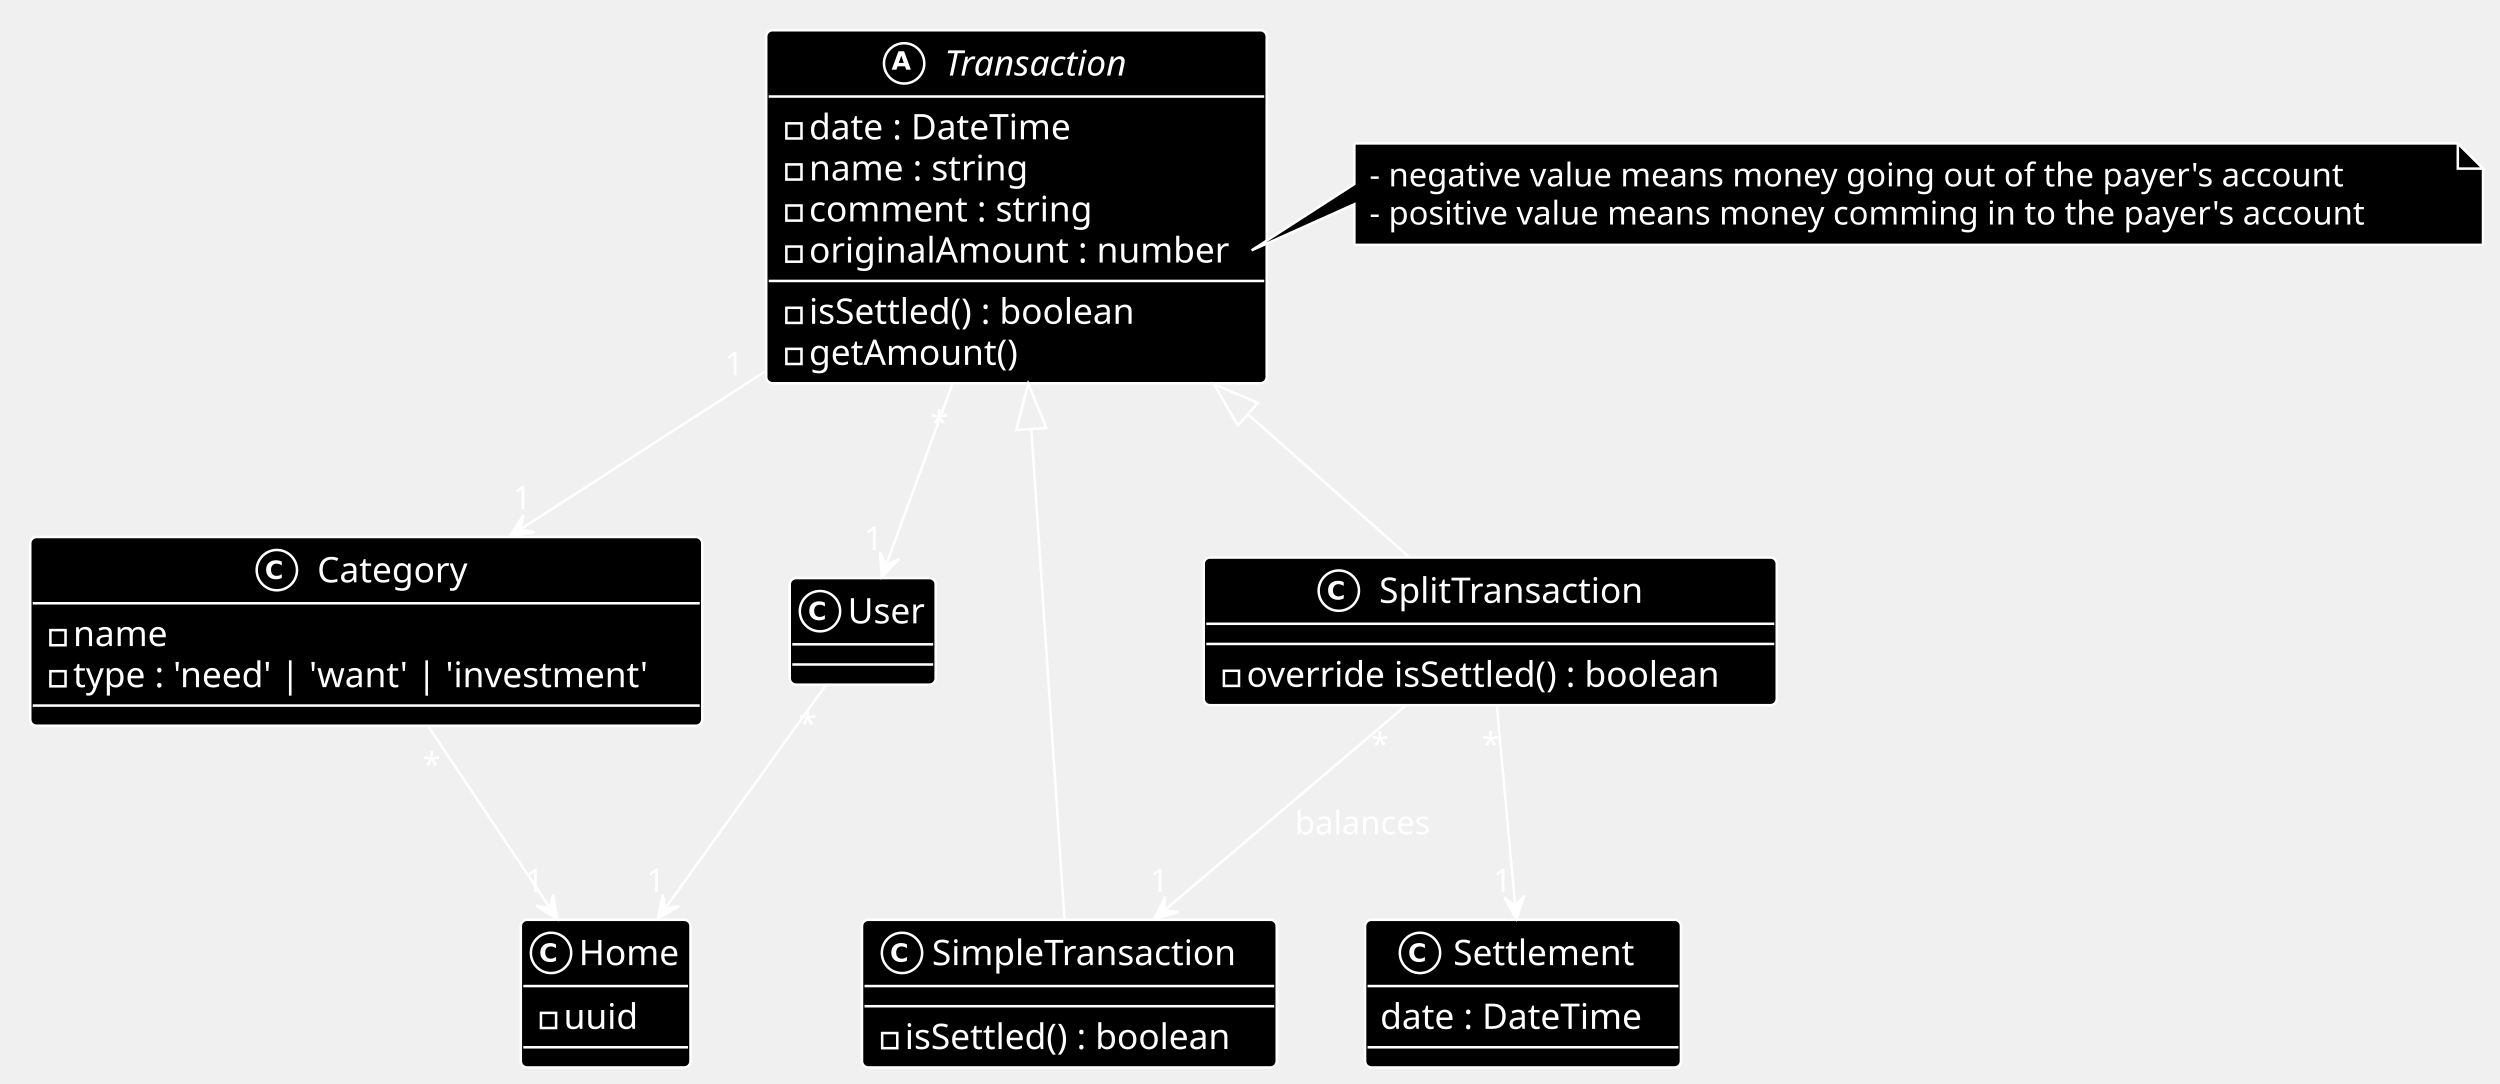
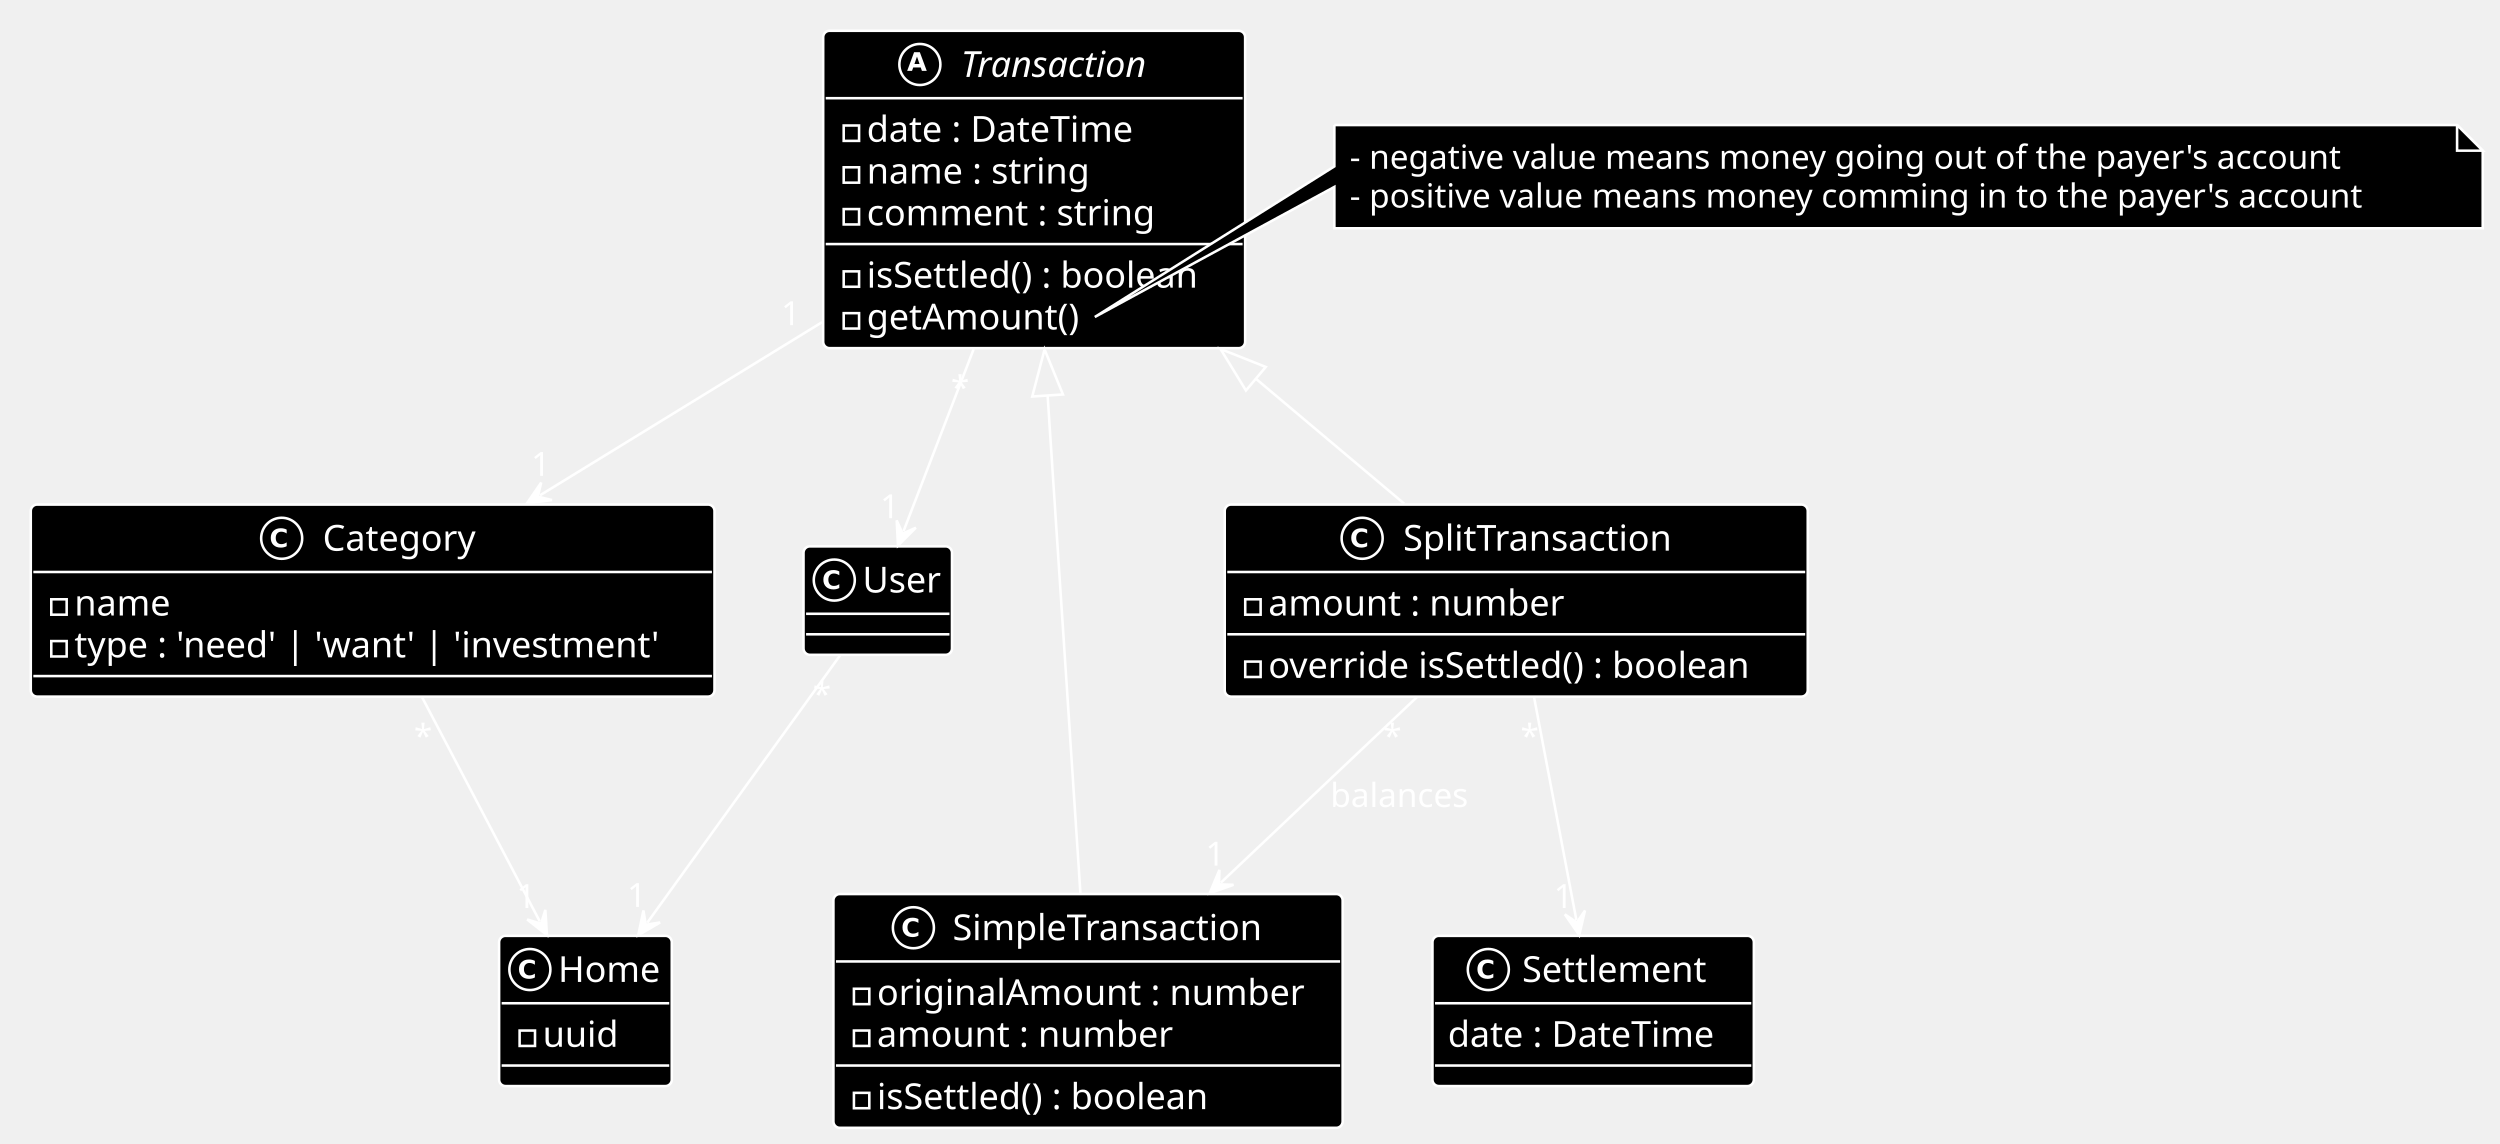
- <svg xmlns="http://www.w3.org/2000/svg" contentStyleType="text/css" data-diagram-type="CLASS" height="430px" preserveAspectRatio="none" style="width:992px;height:430px;background:#000000;" version="1.1" viewBox="0 0 992 430" width="992px" zoomAndPan="magnify">
+ <svg xmlns="http://www.w3.org/2000/svg" contentStyleType="text/css" data-diagram-type="CLASS" height="446px" preserveAspectRatio="none" style="width:975px;height:446px;background:#000000;" version="1.1" viewBox="0 0 975 446" width="975px" zoomAndPan="magnify">
  <defs />
  <g>
    <g class="entity" data-qualified-name="Category" data-source-line="4" id="ent0002">
-       <rect fill="#000000" height="74.891" rx="2.5" ry="2.5" style="stroke:#FFFFFF;stroke-width:1;" width="266.653" x="12" y="213.08" />
-       <ellipse cx="109.852" cy="226.228" fill="#000000" rx="8" ry="8" style="stroke:#FFFFFF;stroke-width:1;" />
-       <path d="M111.805,229.322 Q111.289,229.603 110.727,229.728 Q110.164,229.869 109.555,229.869 Q107.727,229.869 106.664,228.853 Q105.602,227.838 105.602,226.088 Q105.602,224.338 106.664,223.322 Q107.727,222.307 109.555,222.307 Q110.164,222.307 110.727,222.447 Q111.289,222.572 111.805,222.853 L111.805,224.353 Q111.273,223.994 110.758,223.838 Q110.258,223.666 109.695,223.666 Q108.695,223.666 108.117,224.322 Q107.539,224.963 107.539,226.088 Q107.539,227.213 108.117,227.869 Q108.695,228.51 109.695,228.51 Q110.258,228.51 110.758,228.353 Q111.273,228.182 111.805,227.822 L111.805,229.322 Z " fill="#FFFFFF" />
-       <text fill="#FFFFFF" font-family="Hack" font-size="14" lengthAdjust="spacing" textLength="63.95" x="125.852" y="231.075">Category</text>
-       <line style="stroke:#FFFFFF;stroke-width:1;" x1="13" x2="277.653" y1="239.377" y2="239.377" />
+       <rect fill="#000000" height="74.891" rx="2.5" ry="2.5" style="stroke:#FFFFFF;stroke-width:1;" width="266.653" x="12" y="196.78" />
+       <ellipse cx="109.852" cy="209.928" fill="#000000" rx="8" ry="8" style="stroke:#FFFFFF;stroke-width:1;" />
+       <path d="M111.805,213.022 Q111.289,213.303 110.727,213.428 Q110.164,213.569 109.555,213.569 Q107.727,213.569 106.664,212.553 Q105.602,211.538 105.602,209.788 Q105.602,208.038 106.664,207.022 Q107.727,206.007 109.555,206.007 Q110.164,206.007 110.727,206.147 Q111.289,206.272 111.805,206.553 L111.805,208.053 Q111.273,207.694 110.758,207.538 Q110.258,207.366 109.695,207.366 Q108.695,207.366 108.117,208.022 Q107.539,208.663 107.539,209.788 Q107.539,210.913 108.117,211.569 Q108.695,212.21 109.695,212.21 Q110.258,212.21 110.758,212.053 Q111.273,211.882 111.805,211.522 L111.805,213.022 Z " fill="#FFFFFF" />
+       <text fill="#FFFFFF" font-family="Hack" font-size="14" lengthAdjust="spacing" textLength="63.95" x="125.852" y="214.775">Category</text>
+       <line style="stroke:#FFFFFF;stroke-width:1;" x1="13" x2="277.653" y1="223.077" y2="223.077" />
      <g data-visibility-modifier="PRIVATE_FIELD">
-         <rect fill="none" height="6" style="stroke:#FFFFFF;stroke-width:1;" width="6" x="20" y="250.025" />
+         <rect fill="none" height="6" style="stroke:#FFFFFF;stroke-width:1;" width="6" x="20" y="233.725" />
      </g>
-       <text fill="#FFFFFF" font-family="Hack" font-size="14" lengthAdjust="spacing" textLength="39.703" x="29" y="256.372">name</text>
+       <text fill="#FFFFFF" font-family="Hack" font-size="14" lengthAdjust="spacing" textLength="39.703" x="29" y="240.072">name</text>
      <g data-visibility-modifier="PRIVATE_FIELD">
-         <rect fill="none" height="6" style="stroke:#FFFFFF;stroke-width:1;" width="6" x="20" y="266.322" />
+         <rect fill="none" height="6" style="stroke:#FFFFFF;stroke-width:1;" width="6" x="20" y="250.022" />
      </g>
-       <text fill="#FFFFFF" font-family="Hack" font-size="14" lengthAdjust="spacing" textLength="243.653" x="29" y="272.669">type : 'need' | 'want' | 'investment'</text>
-       <line style="stroke:#FFFFFF;stroke-width:1;" x1="13" x2="277.653" y1="279.971" y2="279.971" />
+       <text fill="#FFFFFF" font-family="Hack" font-size="14" lengthAdjust="spacing" textLength="243.653" x="29" y="256.369">type : 'need' | 'want' | 'investment'</text>
+       <line style="stroke:#FFFFFF;stroke-width:1;" x1="13" x2="277.653" y1="263.671" y2="263.671" />
    </g>
    <g class="entity" data-qualified-name="Home" data-source-line="9" id="ent0003">
-       <rect fill="#000000" height="58.594" rx="2.5" ry="2.5" style="stroke:#FFFFFF;stroke-width:1;" width="67.344" x="206.65" y="364.97" />
-       <ellipse cx="218.65" cy="378.118" fill="#000000" rx="8" ry="8" style="stroke:#FFFFFF;stroke-width:1;" />
-       <path d="M220.603,381.212 Q220.088,381.493 219.525,381.618 Q218.963,381.759 218.353,381.759 Q216.525,381.759 215.463,380.743 Q214.4,379.728 214.4,377.978 Q214.4,376.228 215.463,375.212 Q216.525,374.197 218.353,374.197 Q218.963,374.197 219.525,374.337 Q220.088,374.462 220.603,374.743 L220.603,376.243 Q220.072,375.884 219.556,375.728 Q219.056,375.556 218.494,375.556 Q217.494,375.556 216.916,376.212 Q216.338,376.853 216.338,377.978 Q216.338,379.103 216.916,379.759 Q217.494,380.4 218.494,380.4 Q219.056,380.4 219.556,380.243 Q220.072,380.072 220.603,379.712 L220.603,381.212 Z " fill="#FFFFFF" />
-       <text fill="#FFFFFF" font-family="Hack" font-size="14" lengthAdjust="spacing" textLength="41.344" x="229.65" y="382.965">Home</text>
-       <line style="stroke:#FFFFFF;stroke-width:1;" x1="207.65" x2="272.994" y1="391.267" y2="391.267" />
+       <rect fill="#000000" height="58.594" rx="2.5" ry="2.5" style="stroke:#FFFFFF;stroke-width:1;" width="67.344" x="194.65" y="364.97" />
+       <ellipse cx="206.65" cy="378.118" fill="#000000" rx="8" ry="8" style="stroke:#FFFFFF;stroke-width:1;" />
+       <path d="M208.603,381.212 Q208.088,381.493 207.525,381.618 Q206.963,381.759 206.353,381.759 Q204.525,381.759 203.463,380.743 Q202.4,379.728 202.4,377.978 Q202.4,376.228 203.463,375.212 Q204.525,374.197 206.353,374.197 Q206.963,374.197 207.525,374.337 Q208.088,374.462 208.603,374.743 L208.603,376.243 Q208.072,375.884 207.556,375.728 Q207.056,375.556 206.494,375.556 Q205.494,375.556 204.916,376.212 Q204.338,376.853 204.338,377.978 Q204.338,379.103 204.916,379.759 Q205.494,380.4 206.494,380.4 Q207.056,380.4 207.556,380.243 Q208.072,380.072 208.603,379.712 L208.603,381.212 Z " fill="#FFFFFF" />
+       <text fill="#FFFFFF" font-family="Hack" font-size="14" lengthAdjust="spacing" textLength="41.344" x="217.65" y="382.965">Home</text>
+       <line style="stroke:#FFFFFF;stroke-width:1;" x1="195.65" x2="260.994" y1="391.267" y2="391.267" />
      <g data-visibility-modifier="PRIVATE_FIELD">
-         <rect fill="none" height="6" style="stroke:#FFFFFF;stroke-width:1;" width="6" x="214.65" y="401.915" />
+         <rect fill="none" height="6" style="stroke:#FFFFFF;stroke-width:1;" width="6" x="202.65" y="401.915" />
      </g>
-       <text fill="#FFFFFF" font-family="Hack" font-size="14" lengthAdjust="spacing" textLength="30.523" x="223.65" y="408.262">uuid</text>
-       <line style="stroke:#FFFFFF;stroke-width:1;" x1="207.65" x2="272.994" y1="415.564" y2="415.564" />
+       <text fill="#FFFFFF" font-family="Hack" font-size="14" lengthAdjust="spacing" textLength="30.523" x="211.65" y="408.262">uuid</text>
+       <line style="stroke:#FFFFFF;stroke-width:1;" x1="195.65" x2="260.994" y1="415.564" y2="415.564" />
    </g>
    <g class="entity" data-qualified-name="User" data-source-line="13" id="ent0004">
-       <rect fill="#000000" height="42.297" rx="2.5" ry="2.5" style="stroke:#FFFFFF;stroke-width:1;" width="57.91" x="313.37" y="229.37" />
-       <ellipse cx="325.37" cy="242.518" fill="#000000" rx="8" ry="8" style="stroke:#FFFFFF;stroke-width:1;" />
-       <path d="M327.323,245.612 Q326.808,245.893 326.245,246.018 Q325.683,246.159 325.073,246.159 Q323.245,246.159 322.183,245.143 Q321.12,244.128 321.12,242.378 Q321.12,240.628 322.183,239.612 Q323.245,238.597 325.073,238.597 Q325.683,238.597 326.245,238.737 Q326.808,238.862 327.323,239.143 L327.323,240.643 Q326.792,240.284 326.276,240.128 Q325.776,239.956 325.214,239.956 Q324.214,239.956 323.636,240.612 Q323.058,241.253 323.058,242.378 Q323.058,243.503 323.636,244.159 Q324.214,244.8 325.214,244.8 Q325.776,244.8 326.276,244.643 Q326.792,244.472 327.323,244.112 L327.323,245.612 Z " fill="#FFFFFF" />
-       <text fill="#FFFFFF" font-family="Hack" font-size="14" lengthAdjust="spacing" textLength="31.91" x="336.37" y="247.365">User</text>
-       <line style="stroke:#FFFFFF;stroke-width:1;" x1="314.37" x2="370.28" y1="255.667" y2="255.667" />
-       <line style="stroke:#FFFFFF;stroke-width:1;" x1="314.37" x2="370.28" y1="263.667" y2="263.667" />
+       <rect fill="#000000" height="42.297" rx="2.5" ry="2.5" style="stroke:#FFFFFF;stroke-width:1;" width="57.91" x="313.37" y="213.08" />
+       <ellipse cx="325.37" cy="226.228" fill="#000000" rx="8" ry="8" style="stroke:#FFFFFF;stroke-width:1;" />
+       <path d="M327.323,229.322 Q326.808,229.603 326.245,229.728 Q325.683,229.869 325.073,229.869 Q323.245,229.869 322.183,228.853 Q321.12,227.838 321.12,226.088 Q321.12,224.338 322.183,223.322 Q323.245,222.307 325.073,222.307 Q325.683,222.307 326.245,222.447 Q326.808,222.572 327.323,222.853 L327.323,224.353 Q326.792,223.994 326.276,223.838 Q325.776,223.666 325.214,223.666 Q324.214,223.666 323.636,224.322 Q323.058,224.963 323.058,226.088 Q323.058,227.213 323.636,227.869 Q324.214,228.51 325.214,228.51 Q325.776,228.51 326.276,228.353 Q326.792,228.182 327.323,227.822 L327.323,229.322 Z " fill="#FFFFFF" />
+       <text fill="#FFFFFF" font-family="Hack" font-size="14" lengthAdjust="spacing" textLength="31.91" x="336.37" y="231.075">User</text>
+       <line style="stroke:#FFFFFF;stroke-width:1;" x1="314.37" x2="370.28" y1="239.377" y2="239.377" />
+       <line style="stroke:#FFFFFF;stroke-width:1;" x1="314.37" x2="370.28" y1="247.377" y2="247.377" />
    </g>
    <g class="entity" data-qualified-name="Transaction" data-source-line="15" id="ent0005">
-       <rect fill="#000000" height="140.078" rx="2.5" ry="2.5" style="stroke:#FFFFFF;stroke-width:1;" width="198.602" x="304.03" y="12" />
-       <ellipse cx="358.757" cy="25.148" fill="#000000" rx="8" ry="8" style="stroke:#FFFFFF;stroke-width:1;" />
-       <path d="M359.101,26.32 L356.163,26.32 L355.695,27.648 L353.804,27.648 L356.507,20.352 L358.741,20.352 L361.445,27.648 L359.554,27.648 L359.101,26.32 Z M356.632,24.961 L358.632,24.961 L357.632,22.07 L356.632,24.961 Z " fill="#FFFFFF" />
-       <text fill="#FFFFFF" font-family="Hack" font-size="14" font-style="italic" lengthAdjust="spacing" textLength="82.147" x="374.757" y="29.995">Transaction</text>
-       <line style="stroke:#FFFFFF;stroke-width:1;" x1="305.03" x2="501.632" y1="38.297" y2="38.297" />
+       <rect fill="#000000" height="123.781" rx="2.5" ry="2.5" style="stroke:#FFFFFF;stroke-width:1;" width="164.565" x="321.04" y="12" />
+       <ellipse cx="358.749" cy="25.148" fill="#000000" rx="8" ry="8" style="stroke:#FFFFFF;stroke-width:1;" />
+       <path d="M359.093,26.32 L356.155,26.32 L355.687,27.648 L353.796,27.648 L356.499,20.352 L358.733,20.352 L361.437,27.648 L359.546,27.648 L359.093,26.32 Z M356.624,24.961 L358.624,24.961 L357.624,22.07 L356.624,24.961 Z " fill="#FFFFFF" />
+       <text fill="#FFFFFF" font-family="Hack" font-size="14" font-style="italic" lengthAdjust="spacing" textLength="82.147" x="374.749" y="29.995">Transaction</text>
+       <line style="stroke:#FFFFFF;stroke-width:1;" x1="322.04" x2="484.605" y1="38.297" y2="38.297" />
      <g data-visibility-modifier="PRIVATE_FIELD">
-         <rect fill="none" height="6" style="stroke:#FFFFFF;stroke-width:1;" width="6" x="312.03" y="48.945" />
+         <rect fill="none" height="6" style="stroke:#FFFFFF;stroke-width:1;" width="6" x="329.04" y="48.945" />
      </g>
-       <text fill="#FFFFFF" font-family="Hack" font-size="14" lengthAdjust="spacing" textLength="113.34" x="321.03" y="55.292">date : DateTime</text>
+       <text fill="#FFFFFF" font-family="Hack" font-size="14" lengthAdjust="spacing" textLength="113.34" x="338.04" y="55.292">date : DateTime</text>
      <g data-visibility-modifier="PRIVATE_FIELD">
-         <rect fill="none" height="6" style="stroke:#FFFFFF;stroke-width:1;" width="6" x="312.03" y="65.242" />
+         <rect fill="none" height="6" style="stroke:#FFFFFF;stroke-width:1;" width="6" x="329.04" y="65.242" />
      </g>
-       <text fill="#FFFFFF" font-family="Hack" font-size="14" lengthAdjust="spacing" textLength="93.509" x="321.03" y="71.589">name : string</text>
+       <text fill="#FFFFFF" font-family="Hack" font-size="14" lengthAdjust="spacing" textLength="93.509" x="338.04" y="71.589">name : string</text>
      <g data-visibility-modifier="PRIVATE_FIELD">
-         <rect fill="none" height="6" style="stroke:#FFFFFF;stroke-width:1;" width="6" x="312.03" y="81.539" />
+         <rect fill="none" height="6" style="stroke:#FFFFFF;stroke-width:1;" width="6" x="329.04" y="81.539" />
      </g>
-       <text fill="#FFFFFF" font-family="Hack" font-size="14" lengthAdjust="spacing" textLength="120.319" x="321.03" y="87.886">comment : string</text>
+       <text fill="#FFFFFF" font-family="Hack" font-size="14" lengthAdjust="spacing" textLength="120.319" x="338.04" y="87.886">comment : string</text>
+       <line style="stroke:#FFFFFF;stroke-width:1;" x1="322.04" x2="484.605" y1="95.188" y2="95.188" />
+       <g data-visibility-modifier="PRIVATE_METHOD">
+         <rect fill="#000000" height="6" style="stroke:#FFFFFF;stroke-width:1;" width="6" x="329.04" y="105.836" />
+       </g>
+       <text fill="#FFFFFF" font-family="Hack" font-size="14" lengthAdjust="spacing" textLength="141.565" x="338.04" y="112.183">isSettled() : boolean</text>
+       <g data-visibility-modifier="PRIVATE_METHOD">
+         <rect fill="#000000" height="6" style="stroke:#FFFFFF;stroke-width:1;" width="6" x="329.04" y="122.133" />
+       </g>
+       <text fill="#FFFFFF" font-family="Hack" font-size="14" lengthAdjust="spacing" textLength="88.929" x="338.04" y="128.48">getAmount()</text>
+     </g>
+     <path d="M520.4,48.76 L520.4,64.893 L426.969,123.633 L520.4,72.893 L520.4,89.026 A0,0 0 0 0 520.4,89.026 L968.261,89.026 A0,0 0 0 0 968.261,89.026 L968.261,58.76 L958.261,48.76 L520.4,48.76 A0,0 0 0 0 520.4,48.76" fill="#000000" style="stroke:#FFFFFF;stroke-width:1;" />
+     <path d="M958.261,48.76 L958.261,58.76 L968.261,58.76 L958.261,48.76" fill="#000000" style="stroke:#FFFFFF;stroke-width:1;" />
+     <text fill="#FFFFFF" font-family="Hack" font-size="13" lengthAdjust="spacing" textLength="417.422" x="526.4" y="65.827">- negative value means money going out of the payer's account</text>
+     <text fill="#FFFFFF" font-family="Hack" font-size="13" lengthAdjust="spacing" textLength="426.861" x="526.4" y="80.96">- positive value means money comming in to the payer's account</text>
+     <g class="entity" data-qualified-name="SimpleTransaction" data-source-line="28" id="ent0008">
+       <rect fill="#000000" height="91.188" rx="2.5" ry="2.5" style="stroke:#FFFFFF;stroke-width:1;" width="198.602" x="325.03" y="348.67" />
+       <ellipse cx="356.223" cy="361.818" fill="#000000" rx="8" ry="8" style="stroke:#FFFFFF;stroke-width:1;" />
+       <path d="M358.176,364.912 Q357.66,365.193 357.098,365.318 Q356.535,365.459 355.926,365.459 Q354.098,365.459 353.035,364.443 Q351.973,363.428 351.973,361.678 Q351.973,359.928 353.035,358.912 Q354.098,357.897 355.926,357.897 Q356.535,357.897 357.098,358.037 Q357.66,358.162 358.176,358.443 L358.176,359.943 Q357.645,359.584 357.129,359.428 Q356.629,359.256 356.066,359.256 Q355.066,359.256 354.488,359.912 Q353.91,360.553 353.91,361.678 Q353.91,362.803 354.488,363.459 Q355.066,364.1 356.066,364.1 Q356.629,364.1 357.129,363.943 Q357.645,363.772 358.176,363.412 L358.176,364.912 Z " fill="#FFFFFF" />
+       <text fill="#FFFFFF" font-family="Hack" font-size="14" lengthAdjust="spacing" textLength="129.951" x="371.488" y="366.665">SimpleTransaction</text>
+       <line style="stroke:#FFFFFF;stroke-width:1;" x1="326.03" x2="522.632" y1="374.967" y2="374.967" />
      <g data-visibility-modifier="PRIVATE_FIELD">
-         <rect fill="none" height="6" style="stroke:#FFFFFF;stroke-width:1;" width="6" x="312.03" y="97.836" />
+         <rect fill="none" height="6" style="stroke:#FFFFFF;stroke-width:1;" width="6" x="333.03" y="385.615" />
      </g>
-       <text fill="#FFFFFF" font-family="Hack" font-size="14" lengthAdjust="spacing" textLength="175.602" x="321.03" y="104.183">originalAmount : number</text>
-       <line style="stroke:#FFFFFF;stroke-width:1;" x1="305.03" x2="501.632" y1="111.484" y2="111.484" />
+       <text fill="#FFFFFF" font-family="Hack" font-size="14" lengthAdjust="spacing" textLength="175.602" x="342.03" y="391.962">originalAmount : number</text>
+       <g data-visibility-modifier="PRIVATE_FIELD">
+         <rect fill="none" height="6" style="stroke:#FFFFFF;stroke-width:1;" width="6" x="333.03" y="401.912" />
+       </g>
+       <text fill="#FFFFFF" font-family="Hack" font-size="14" lengthAdjust="spacing" textLength="122.274" x="342.03" y="408.259">amount : number</text>
+       <line style="stroke:#FFFFFF;stroke-width:1;" x1="326.03" x2="522.632" y1="415.561" y2="415.561" />
      <g data-visibility-modifier="PRIVATE_METHOD">
-         <rect fill="#000000" height="6" style="stroke:#FFFFFF;stroke-width:1;" width="6" x="312.03" y="122.133" />
+         <rect fill="#000000" height="6" style="stroke:#FFFFFF;stroke-width:1;" width="6" x="333.03" y="426.209" />
      </g>
-       <text fill="#FFFFFF" font-family="Hack" font-size="14" lengthAdjust="spacing" textLength="141.565" x="321.03" y="128.48">isSettled() : boolean</text>
+       <text fill="#FFFFFF" font-family="Hack" font-size="14" lengthAdjust="spacing" textLength="141.565" x="342.03" y="432.556">isSettled() : boolean</text>
+     </g>
+     <g class="entity" data-qualified-name="SplitTransaction" data-source-line="34" id="ent0010">
+       <rect fill="#000000" height="74.891" rx="2.5" ry="2.5" style="stroke:#FFFFFF;stroke-width:1;" width="227.381" x="477.64" y="196.78" />
+       <ellipse cx="531.236" cy="209.928" fill="#000000" rx="8" ry="8" style="stroke:#FFFFFF;stroke-width:1;" />
+       <path d="M533.189,213.022 Q532.673,213.303 532.111,213.428 Q531.548,213.569 530.939,213.569 Q529.111,213.569 528.048,212.553 Q526.986,211.538 526.986,209.788 Q526.986,208.038 528.048,207.022 Q529.111,206.007 530.939,206.007 Q531.548,206.007 532.111,206.147 Q532.673,206.272 533.189,206.553 L533.189,208.053 Q532.658,207.694 532.142,207.538 Q531.642,207.366 531.08,207.366 Q530.08,207.366 529.501,208.022 Q528.923,208.663 528.923,209.788 Q528.923,210.913 529.501,211.569 Q530.08,212.21 531.08,212.21 Q531.642,212.21 532.142,212.053 Q532.658,211.882 533.189,211.522 L533.189,213.022 Z " fill="#FFFFFF" />
+       <text fill="#FFFFFF" font-family="Hack" font-size="14" lengthAdjust="spacing" textLength="113.189" x="547.236" y="214.775">SplitTransaction</text>
+       <line style="stroke:#FFFFFF;stroke-width:1;" x1="478.64" x2="704.021" y1="223.077" y2="223.077" />
+       <g data-visibility-modifier="PRIVATE_FIELD">
+         <rect fill="none" height="6" style="stroke:#FFFFFF;stroke-width:1;" width="6" x="485.64" y="233.725" />
+       </g>
+       <text fill="#FFFFFF" font-family="Hack" font-size="14" lengthAdjust="spacing" textLength="122.274" x="494.64" y="240.072">amount : number</text>
+       <line style="stroke:#FFFFFF;stroke-width:1;" x1="478.64" x2="704.021" y1="247.374" y2="247.374" />
      <g data-visibility-modifier="PRIVATE_METHOD">
-         <rect fill="#000000" height="6" style="stroke:#FFFFFF;stroke-width:1;" width="6" x="312.03" y="138.43" />
+         <rect fill="#000000" height="6" style="stroke:#FFFFFF;stroke-width:1;" width="6" x="485.64" y="258.022" />
      </g>
-       <text fill="#FFFFFF" font-family="Hack" font-size="14" lengthAdjust="spacing" textLength="88.929" x="321.03" y="144.776">getAmount()</text>
+       <text fill="#FFFFFF" font-family="Hack" font-size="14" lengthAdjust="spacing" textLength="204.381" x="494.64" y="264.369">override isSettled() : boolean</text>
    </g>
-     <path d="M537.4,56.9 L537.4,73.033 L496.632,99.336 L537.4,81.033 L537.4,97.166 A0,0 0 0 0 537.4,97.166 L985.261,97.166 A0,0 0 0 0 985.261,97.166 L985.261,66.9 L975.261,56.9 L537.4,56.9 A0,0 0 0 0 537.4,56.9" fill="#000000" style="stroke:#FFFFFF;stroke-width:1;" />
-     <path d="M975.261,56.9 L975.261,66.9 L985.261,66.9 L975.261,56.9" fill="#000000" style="stroke:#FFFFFF;stroke-width:1;" />
-     <text fill="#FFFFFF" font-family="Hack" font-size="13" lengthAdjust="spacing" textLength="417.422" x="543.4" y="73.967">- negative value means money going out of the payer's account</text>
-     <text fill="#FFFFFF" font-family="Hack" font-size="13" lengthAdjust="spacing" textLength="426.861" x="543.4" y="89.1">- positive value means money comming in to the payer's account</text>
-     <g class="entity" data-qualified-name="SimpleTransaction" data-source-line="29" id="ent0008">
-       <rect fill="#000000" height="58.594" rx="2.5" ry="2.5" style="stroke:#FFFFFF;stroke-width:1;" width="164.565" x="342.04" y="364.97" />
-       <ellipse cx="357.916" cy="378.118" fill="#000000" rx="8" ry="8" style="stroke:#FFFFFF;stroke-width:1;" />
-       <path d="M359.87,381.212 Q359.354,381.493 358.791,381.618 Q358.229,381.759 357.62,381.759 Q355.791,381.759 354.729,380.743 Q353.666,379.728 353.666,377.978 Q353.666,376.228 354.729,375.212 Q355.791,374.197 357.62,374.197 Q358.229,374.197 358.791,374.337 Q359.354,374.462 359.87,374.743 L359.87,376.243 Q359.338,375.884 358.823,375.728 Q358.323,375.556 357.76,375.556 Q356.76,375.556 356.182,376.212 Q355.604,376.853 355.604,377.978 Q355.604,379.103 356.182,379.759 Q356.76,380.4 357.76,380.4 Q358.323,380.4 358.823,380.243 Q359.338,380.072 359.87,379.712 L359.87,381.212 Z " fill="#FFFFFF" />
-       <text fill="#FFFFFF" font-family="Hack" font-size="14" lengthAdjust="spacing" textLength="129.951" x="369.778" y="382.965">SimpleTransaction</text>
-       <line style="stroke:#FFFFFF;stroke-width:1;" x1="343.04" x2="505.605" y1="391.267" y2="391.267" />
-       <line style="stroke:#FFFFFF;stroke-width:1;" x1="343.04" x2="505.605" y1="399.267" y2="399.267" />
-       <g data-visibility-modifier="PRIVATE_METHOD">
-         <rect fill="#000000" height="6" style="stroke:#FFFFFF;stroke-width:1;" width="6" x="350.04" y="409.915" />
-       </g>
-       <text fill="#FFFFFF" font-family="Hack" font-size="14" lengthAdjust="spacing" textLength="141.565" x="359.04" y="416.262">isSettled() : boolean</text>
+     <g class="entity" data-qualified-name="Settlement" data-source-line="39" id="ent0012">
+       <rect fill="#000000" height="58.594" rx="2.5" ry="2.5" style="stroke:#FFFFFF;stroke-width:1;" width="125.34" x="558.66" y="364.97" />
+       <ellipse cx="580.445" cy="378.118" fill="#000000" rx="8" ry="8" style="stroke:#FFFFFF;stroke-width:1;" />
+       <path d="M582.398,381.212 Q581.883,381.493 581.32,381.618 Q580.758,381.759 580.148,381.759 Q578.32,381.759 577.258,380.743 Q576.195,379.728 576.195,377.978 Q576.195,376.228 577.258,375.212 Q578.32,374.197 580.148,374.197 Q580.758,374.197 581.32,374.337 Q581.883,374.462 582.398,374.743 L582.398,376.243 Q581.867,375.884 581.352,375.728 Q580.852,375.556 580.289,375.556 Q579.289,375.556 578.711,376.212 Q578.133,376.853 578.133,377.978 Q578.133,379.103 578.711,379.759 Q579.289,380.4 580.289,380.4 Q580.852,380.4 581.352,380.243 Q581.867,380.072 582.398,379.712 L582.398,381.212 Z " fill="#FFFFFF" />
+       <text fill="#FFFFFF" font-family="Hack" font-size="14" lengthAdjust="spacing" textLength="77.595" x="593.62" y="382.965">Settlement</text>
+       <line style="stroke:#FFFFFF;stroke-width:1;" x1="559.66" x2="683" y1="391.267" y2="391.267" />
+       <text fill="#FFFFFF" font-family="Hack" font-size="14" lengthAdjust="spacing" textLength="113.34" x="564.66" y="408.262">date : DateTime</text>
+       <line style="stroke:#FFFFFF;stroke-width:1;" x1="559.66" x2="683" y1="415.564" y2="415.564" />
    </g>
-     <g class="entity" data-qualified-name="SplitTransaction" data-source-line="33" id="ent0010">
-       <rect fill="#000000" height="58.594" rx="2.5" ry="2.5" style="stroke:#FFFFFF;stroke-width:1;" width="227.381" x="477.64" y="221.22" />
-       <ellipse cx="531.236" cy="234.368" fill="#000000" rx="8" ry="8" style="stroke:#FFFFFF;stroke-width:1;" />
-       <path d="M533.189,237.462 Q532.673,237.743 532.111,237.868 Q531.548,238.009 530.939,238.009 Q529.111,238.009 528.048,236.993 Q526.986,235.978 526.986,234.228 Q526.986,232.478 528.048,231.462 Q529.111,230.447 530.939,230.447 Q531.548,230.447 532.111,230.587 Q532.673,230.712 533.189,230.993 L533.189,232.493 Q532.658,232.134 532.142,231.978 Q531.642,231.806 531.08,231.806 Q530.08,231.806 529.501,232.462 Q528.923,233.103 528.923,234.228 Q528.923,235.353 529.501,236.009 Q530.08,236.65 531.08,236.65 Q531.642,236.65 532.142,236.493 Q532.658,236.322 533.189,235.962 L533.189,237.462 Z " fill="#FFFFFF" />
-       <text fill="#FFFFFF" font-family="Hack" font-size="14" lengthAdjust="spacing" textLength="113.189" x="547.236" y="239.215">SplitTransaction</text>
-       <line style="stroke:#FFFFFF;stroke-width:1;" x1="478.64" x2="704.021" y1="247.517" y2="247.517" />
-       <line style="stroke:#FFFFFF;stroke-width:1;" x1="478.64" x2="704.021" y1="255.517" y2="255.517" />
-       <g data-visibility-modifier="PRIVATE_METHOD">
-         <rect fill="#000000" height="6" style="stroke:#FFFFFF;stroke-width:1;" width="6" x="485.64" y="266.165" />
-       </g>
-       <text fill="#FFFFFF" font-family="Hack" font-size="14" lengthAdjust="spacing" textLength="204.381" x="494.64" y="272.512">override isSettled() : boolean</text>
+     <g class="link" data-entity-1="ent0005" data-entity-2="ent0008" data-link-type="extension" data-source-line="29" id="lnk9">
+       <path d="M408.565,154.241 C412.665,216.401 417.72,293.08 421.37,348.49" fill="none" id="Transaction-backto-SimpleTransaction" style="stroke:#FFFFFF;stroke-width:1;" />
+       <polygon fill="none" points="407.38,136.28,402.578,154.636,414.552,153.846,407.38,136.28" style="stroke:#FFFFFF;stroke-width:1;" />
    </g>
-     <g class="entity" data-qualified-name="Settlement" data-source-line="37" id="ent0012">
-       <rect fill="#000000" height="58.594" rx="2.5" ry="2.5" style="stroke:#FFFFFF;stroke-width:1;" width="125.34" x="541.66" y="364.97" />
-       <ellipse cx="563.445" cy="378.118" fill="#000000" rx="8" ry="8" style="stroke:#FFFFFF;stroke-width:1;" />
-       <path d="M565.398,381.212 Q564.883,381.493 564.32,381.618 Q563.758,381.759 563.148,381.759 Q561.32,381.759 560.258,380.743 Q559.195,379.728 559.195,377.978 Q559.195,376.228 560.258,375.212 Q561.32,374.197 563.148,374.197 Q563.758,374.197 564.32,374.337 Q564.883,374.462 565.398,374.743 L565.398,376.243 Q564.867,375.884 564.352,375.728 Q563.852,375.556 563.289,375.556 Q562.289,375.556 561.711,376.212 Q561.133,376.853 561.133,377.978 Q561.133,379.103 561.711,379.759 Q562.289,380.4 563.289,380.4 Q563.852,380.4 564.352,380.243 Q564.867,380.072 565.398,379.712 L565.398,381.212 Z " fill="#FFFFFF" />
-       <text fill="#FFFFFF" font-family="Hack" font-size="14" lengthAdjust="spacing" textLength="77.595" x="576.62" y="382.965">Settlement</text>
-       <line style="stroke:#FFFFFF;stroke-width:1;" x1="542.66" x2="666" y1="391.267" y2="391.267" />
-       <text fill="#FFFFFF" font-family="Hack" font-size="14" lengthAdjust="spacing" textLength="113.34" x="547.66" y="408.262">date : DateTime</text>
-       <line style="stroke:#FFFFFF;stroke-width:1;" x1="542.66" x2="666" y1="415.564" y2="415.564" />
+     <g class="link" data-entity-1="ent0005" data-entity-2="ent0010" data-link-type="extension" data-source-line="35" id="lnk11">
+       <path d="M489.779,147.704 C513.959,168.064 526.36,178.51 547.64,196.43" fill="none" id="Transaction-backto-SplitTransaction" style="stroke:#FFFFFF;stroke-width:1;" />
+       <polygon fill="none" points="476.01,136.11,485.914,152.293,493.644,143.114,476.01,136.11" style="stroke:#FFFFFF;stroke-width:1;" />
    </g>
-     <g class="link" data-entity-1="ent0005" data-entity-2="ent0008" data-link-type="extension" data-source-line="30" id="lnk9">
-       <path d="M409.225,170.229 C413.745,237.019 419.15,316.86 422.4,364.73" fill="none" id="Transaction-backto-SimpleTransaction" style="stroke:#FFFFFF;stroke-width:1;" />
-       <polygon fill="none" points="408.01,152.27,403.239,170.634,415.212,169.824,408.01,152.27" style="stroke:#FFFFFF;stroke-width:1;" />
+     <g class="link" data-entity-1="ent0005" data-entity-2="ent0004" data-link-type="dependency" data-source-line="43" id="lnk13">
+       <path codeLine="43" d="M379.74,136.11 C369.28,163.26 359.836,187.781 352.366,207.181" fill="none" id="Transaction-to-User" style="stroke:#FFFFFF;stroke-width:1;" />
+       <polygon fill="#FFFFFF" points="350.21,212.78,357.177,205.819,352.007,208.114,349.711,202.944,350.21,212.78" style="stroke:#FFFFFF;stroke-width:1;" />
+       <text fill="#FFFFFF" font-family="Hack" font-size="13" lengthAdjust="spacing" textLength="6.5" x="370.86" y="155.81">*</text>
+       <text fill="#FFFFFF" font-family="Hack" font-size="13" lengthAdjust="spacing" textLength="8.271" x="343.291" y="202.085">1</text>
    </g>
-     <g class="link" data-entity-1="ent0005" data-entity-2="ent0010" data-link-type="extension" data-source-line="34" id="lnk11">
-       <path d="M495.167,164.372 C522.377,188.462 537.9,202.21 559.23,221.1" fill="none" id="Transaction-backto-SplitTransaction" style="stroke:#FFFFFF;stroke-width:1;" />
-       <polygon fill="none" points="481.69,152.44,491.19,168.864,499.144,159.879,481.69,152.44" style="stroke:#FFFFFF;stroke-width:1;" />
+     <g class="link" data-entity-1="ent0005" data-entity-2="ent0002" data-link-type="dependency" data-source-line="44" id="lnk14">
+       <path codeLine="44" d="M320.63,125.64 C283.19,148.62 244.874,172.142 210.604,193.172" fill="none" id="Transaction-to-Category" style="stroke:#FFFFFF;stroke-width:1;" />
+       <polygon fill="#FFFFFF" points="205.49,196.31,215.253,195.012,209.752,193.695,211.069,188.194,205.49,196.31" style="stroke:#FFFFFF;stroke-width:1;" />
+       <text fill="#FFFFFF" font-family="Hack" font-size="13" lengthAdjust="spacing" textLength="8.271" x="304.651" y="126.792">1</text>
+       <text fill="#FFFFFF" font-family="Hack" font-size="13" lengthAdjust="spacing" textLength="8.271" x="207.166" y="185.583">1</text>
    </g>
-     <g class="link" data-entity-1="ent0005" data-entity-2="ent0004" data-link-type="dependency" data-source-line="41" id="lnk13">
-       <path codeLine="41" d="M377.99,152.19 C367.84,179.89 358.975,204.097 351.925,223.327" fill="none" id="Transaction-to-User" style="stroke:#FFFFFF;stroke-width:1;" />
-       <polygon fill="#FFFFFF" points="349.86,228.96,356.714,221.887,351.581,224.266,349.202,219.133,349.86,228.96" style="stroke:#FFFFFF;stroke-width:1;" />
-       <text fill="#FFFFFF" font-family="Hack" font-size="13" lengthAdjust="spacing" textLength="6.5" x="369.093" y="172.272">*</text>
-       <text fill="#FFFFFF" font-family="Hack" font-size="13" lengthAdjust="spacing" textLength="8.271" x="342.846" y="218.235">1</text>
+     <g class="link" data-entity-1="ent0004" data-entity-2="ent0003" data-link-type="dependency" data-source-line="45" id="lnk15">
+       <path codeLine="45" d="M327.66,255.56 C307.63,283.33 275.15,328.354 252.43,359.854" fill="none" id="User-to-Home" style="stroke:#FFFFFF;stroke-width:1;" />
+       <polygon fill="#FFFFFF" points="248.92,364.72,257.429,359.76,251.845,360.665,250.941,355.081,248.92,364.72" style="stroke:#FFFFFF;stroke-width:1;" />
+       <text fill="#FFFFFF" font-family="Hack" font-size="13" lengthAdjust="spacing" textLength="6.5" x="316.98" y="275.393">*</text>
+       <text fill="#FFFFFF" font-family="Hack" font-size="13" lengthAdjust="spacing" textLength="8.271" x="244.581" y="353.697">1</text>
    </g>
-     <g class="link" data-entity-1="ent0005" data-entity-2="ent0002" data-link-type="dependency" data-source-line="42" id="lnk14">
-       <path codeLine="42" d="M303.58,147.4 C269.26,169.55 237.071,190.316 207.351,209.496" fill="none" id="Transaction-to-Category" style="stroke:#FFFFFF;stroke-width:1;" />
-       <polygon fill="#FFFFFF" points="202.31,212.75,212.041,211.231,206.511,210.039,207.703,204.509,202.31,212.75" style="stroke:#FFFFFF;stroke-width:1;" />
-       <text fill="#FFFFFF" font-family="Hack" font-size="13" lengthAdjust="spacing" textLength="8.271" x="287.647" y="148.902">1</text>
-       <text fill="#FFFFFF" font-family="Hack" font-size="13" lengthAdjust="spacing" textLength="8.271" x="203.44" y="202.047">1</text>
+     <g class="link" data-entity-1="ent0002" data-entity-2="ent0003" data-link-type="dependency" data-source-line="46" id="lnk16">
+       <path codeLine="46" d="M164.58,271.88 C179.42,300.15 196.87,333.368 210.53,359.378" fill="none" id="Category-to-Home" style="stroke:#FFFFFF;stroke-width:1;" />
+       <polygon fill="#FFFFFF" points="213.32,364.69,212.677,354.862,210.995,360.263,205.594,358.582,213.32,364.69" style="stroke:#FFFFFF;stroke-width:1;" />
+       <text fill="#FFFFFF" font-family="Hack" font-size="13" lengthAdjust="spacing" textLength="6.5" x="161.417" y="291.719">*</text>
+       <text fill="#FFFFFF" font-family="Hack" font-size="13" lengthAdjust="spacing" textLength="8.271" x="201.429" y="354.123">1</text>
    </g>
-     <g class="link" data-entity-1="ent0004" data-entity-2="ent0003" data-link-type="dependency" data-source-line="43" id="lnk15">
-       <path codeLine="43" d="M327.49,272.13 C309.98,296.47 284.244,332.24 264.514,359.66" fill="none" id="User-to-Home" style="stroke:#FFFFFF;stroke-width:1;" />
-       <polygon fill="#FFFFFF" points="261.01,364.53,269.513,359.561,263.93,360.471,263.02,354.888,261.01,364.53" style="stroke:#FFFFFF;stroke-width:1;" />
-       <text fill="#FFFFFF" font-family="Hack" font-size="13" lengthAdjust="spacing" textLength="6.5" x="316.984" y="291.674">*</text>
-       <text fill="#FFFFFF" font-family="Hack" font-size="13" lengthAdjust="spacing" textLength="8.271" x="256.48" y="353.93">1</text>
+     <g class="link" data-entity-1="ent0010" data-entity-2="ent0008" data-link-type="dependency" data-source-line="47" id="lnk17">
+       <path codeLine="47" d="M552.59,271.88 C528.51,294.68 501.718,320.026 476.148,344.226" fill="none" id="SplitTransaction-to-SimpleTransaction" style="stroke:#FFFFFF;stroke-width:1;" />
+       <polygon fill="#FFFFFF" points="471.79,348.35,481.076,345.069,475.421,344.913,475.577,339.258,471.79,348.35" style="stroke:#FFFFFF;stroke-width:1;" />
+       <text fill="#FFFFFF" font-family="Hack" font-size="13" lengthAdjust="spacing" textLength="57.954" x="518.83" y="314.737">balances</text>
+       <text fill="#FFFFFF" font-family="Hack" font-size="13" lengthAdjust="spacing" textLength="6.5" x="539.459" y="291.719">*</text>
+       <text fill="#FFFFFF" font-family="Hack" font-size="13" lengthAdjust="spacing" textLength="8.271" x="470.193" y="337.582">1</text>
    </g>
-     <g class="link" data-entity-1="ent0002" data-entity-2="ent0003" data-link-type="dependency" data-source-line="44" id="lnk16">
-       <path codeLine="44" d="M170.04,288.39 C185.98,312.18 203.069,337.676 217.799,359.646" fill="none" id="Category-to-Home" style="stroke:#FFFFFF;stroke-width:1;" />
-       <polygon fill="#FFFFFF" points="221.14,364.63,219.451,354.927,218.356,360.477,212.806,359.382,221.14,364.63" style="stroke:#FFFFFF;stroke-width:1;" />
-       <text fill="#FFFFFF" font-family="Hack" font-size="13" lengthAdjust="spacing" textLength="6.5" x="167.678" y="307.981">*</text>
-       <text fill="#FFFFFF" font-family="Hack" font-size="13" lengthAdjust="spacing" textLength="8.271" x="208.387" y="354.051">1</text>
-     </g>
-     <g class="link" data-entity-1="ent0010" data-entity-2="ent0008" data-link-type="dependency" data-source-line="45" id="lnk17">
-       <path codeLine="45" d="M557.53,280.2 C528.56,304.8 491.604,336.157 462.644,360.737" fill="none" id="SplitTransaction-to-SimpleTransaction" style="stroke:#FFFFFF;stroke-width:1;" />
-       <polygon fill="#FFFFFF" points="458.07,364.62,467.52,361.846,461.882,361.385,462.343,355.747,458.07,364.62" style="stroke:#FFFFFF;stroke-width:1;" />
-       <text fill="#FFFFFF" font-family="Hack" font-size="13" lengthAdjust="spacing" textLength="57.954" x="513.83" y="331.037">balances</text>
-       <text fill="#FFFFFF" font-family="Hack" font-size="13" lengthAdjust="spacing" textLength="6.5" x="543.991" y="299.95">*</text>
-       <text fill="#FFFFFF" font-family="Hack" font-size="13" lengthAdjust="spacing" textLength="8.271" x="456.233" y="354.039">1</text>
-     </g>
-     <g class="link" data-entity-1="ent0010" data-entity-2="ent0012" data-link-type="dependency" data-source-line="46" id="lnk18">
-       <path codeLine="46" d="M593.96,280.2 C596.21,304.8 598.903,334.065 601.153,358.645" fill="none" id="SplitTransaction-to-Settlement" style="stroke:#FFFFFF;stroke-width:1;" />
-       <polygon fill="#FFFFFF" points="601.7,364.62,604.863,355.293,601.244,359.641,596.896,356.022,601.7,364.62" style="stroke:#FFFFFF;stroke-width:1;" />
-       <text fill="#FFFFFF" font-family="Hack" font-size="13" lengthAdjust="spacing" textLength="6.5" x="587.935" y="299.95">*</text>
-       <text fill="#FFFFFF" font-family="Hack" font-size="13" lengthAdjust="spacing" textLength="8.271" x="592.361" y="354.039">1</text>
+     <g class="link" data-entity-1="ent0010" data-entity-2="ent0012" data-link-type="dependency" data-source-line="48" id="lnk18">
+       <path codeLine="48" d="M598.28,271.88 C603.65,300.15 609.853,332.785 614.783,358.795" fill="none" id="SplitTransaction-to-Settlement" style="stroke:#FFFFFF;stroke-width:1;" />
+       <polygon fill="#FFFFFF" points="615.9,364.69,618.154,355.103,614.969,359.777,610.294,356.592,615.9,364.69" style="stroke:#FFFFFF;stroke-width:1;" />
+       <text fill="#FFFFFF" font-family="Hack" font-size="13" lengthAdjust="spacing" textLength="6.5" x="593.002" y="291.719">*</text>
+       <text fill="#FFFFFF" font-family="Hack" font-size="13" lengthAdjust="spacing" textLength="8.271" x="605.983" y="354.123">1</text>
    </g>
  </g>
</svg>
